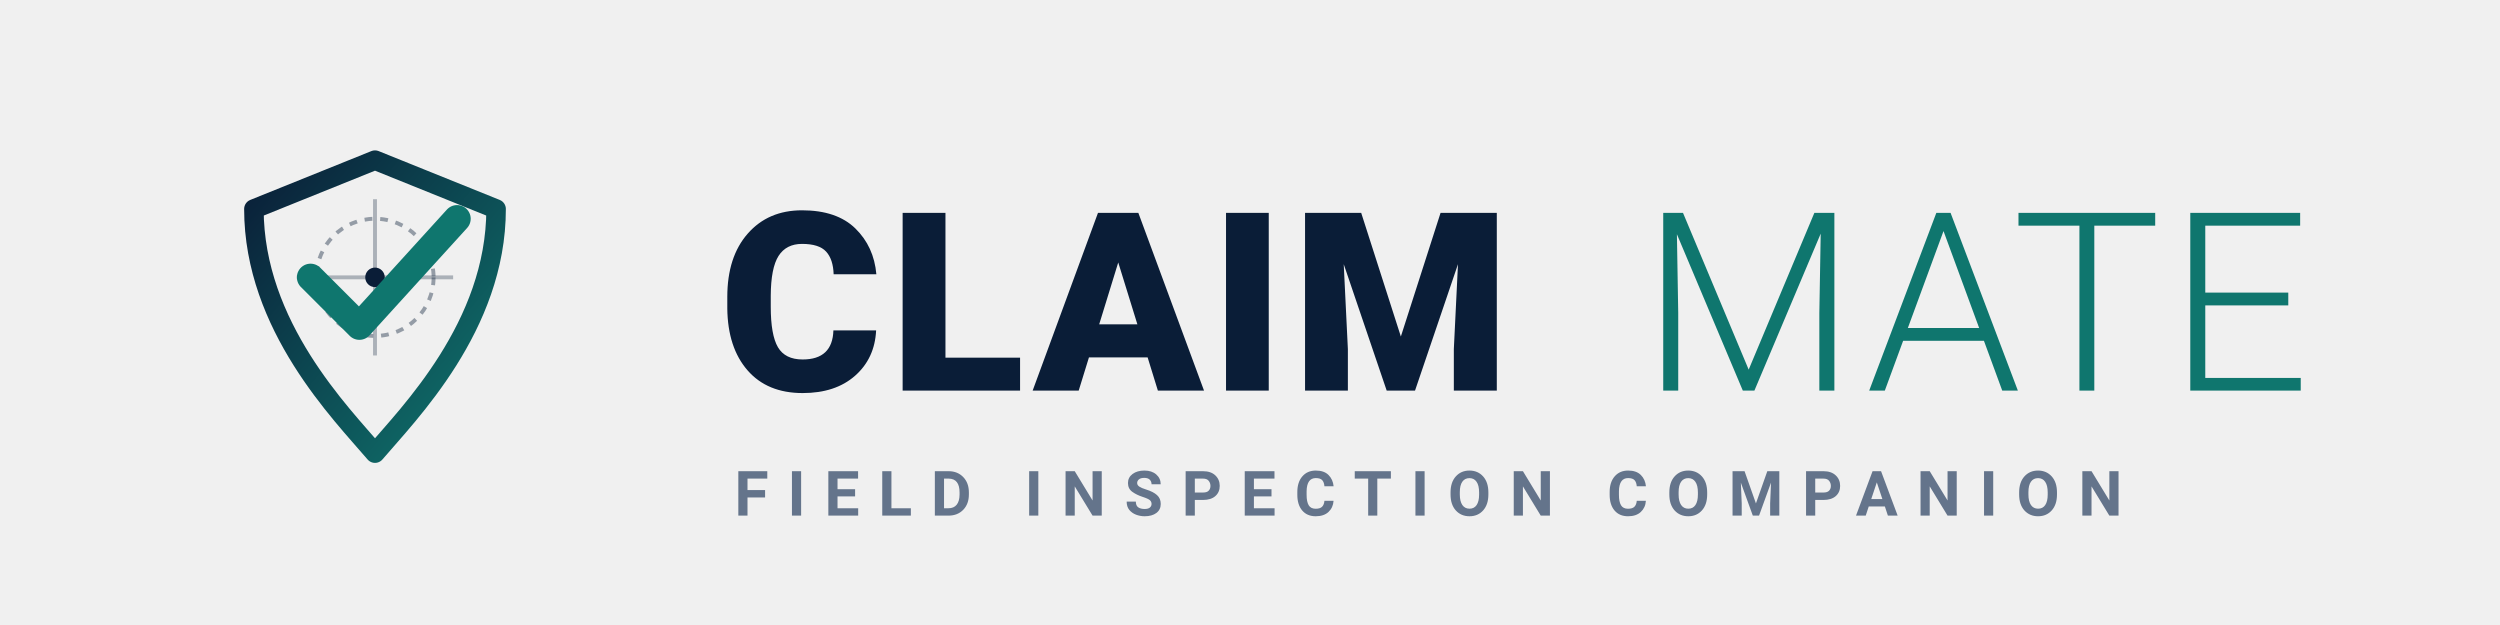
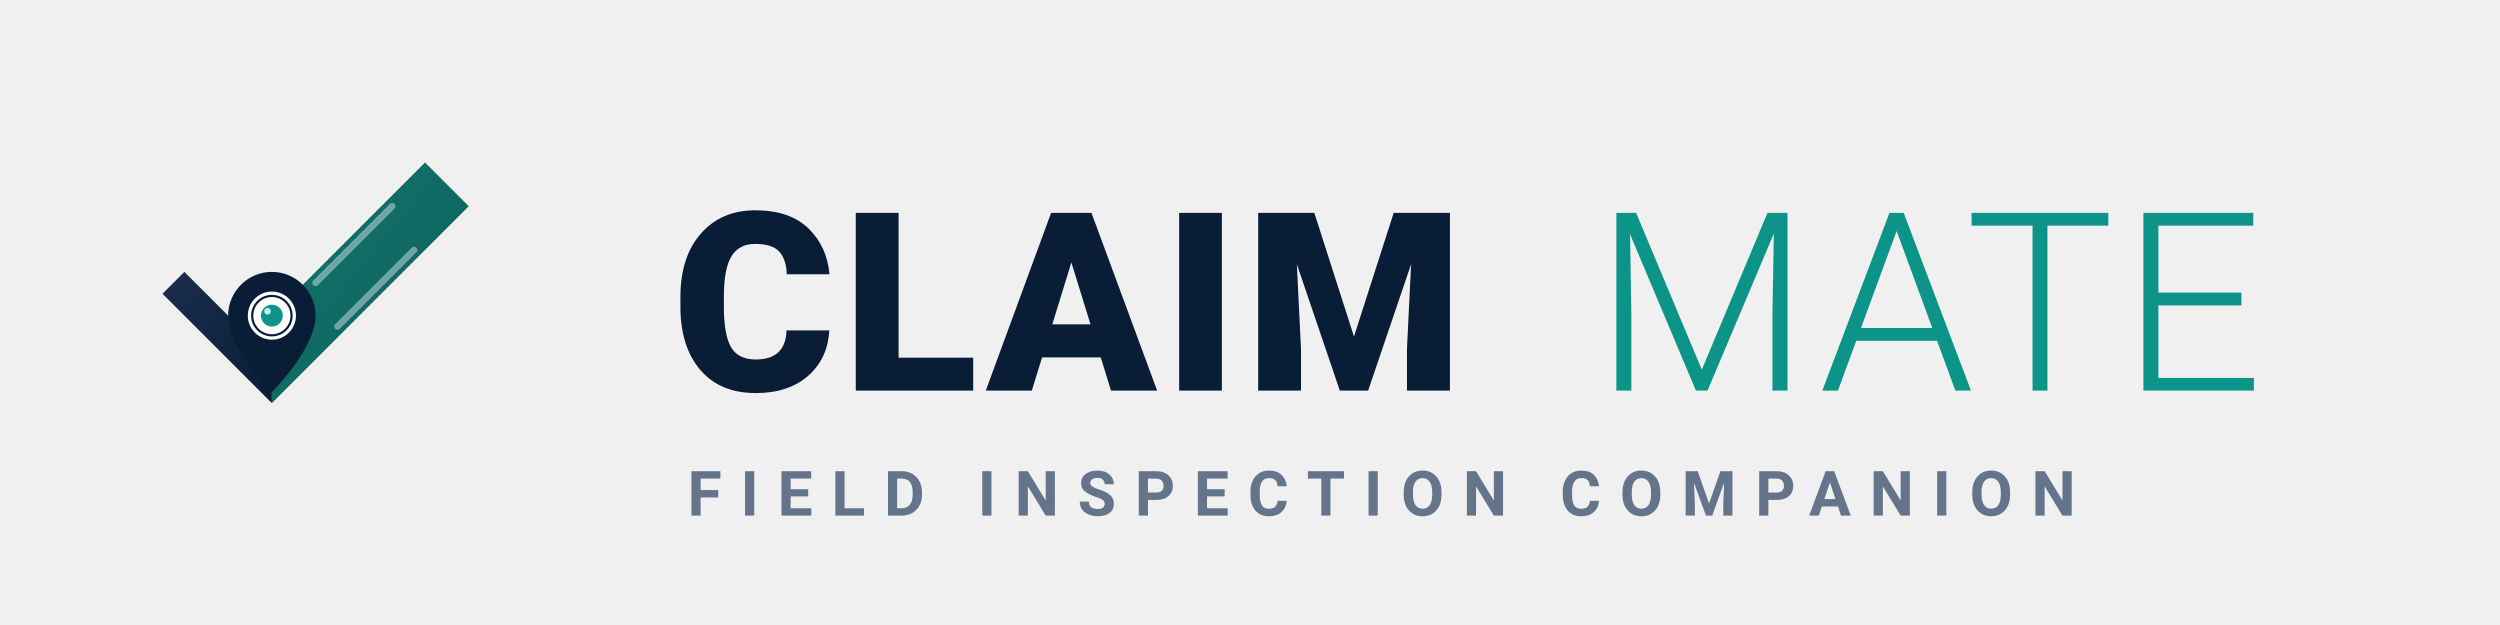
<svg xmlns="http://www.w3.org/2000/svg" viewBox="0 0 800 200" width="100%" height="100%">
  <defs>
-     <linearGradient id="accentGradLight" x1="0%" y1="0%" x2="100%" y2="100%">
-       <stop offset="0%" stop-color="#0A1D37" />
-       <stop offset="100%" stop-color="#0F766E" />
+     <linearGradient id="foldLeftLight" x1="0%" y1="0%" x2="100%" y2="100%">
+       <stop offset="0%" stop-color="#1A2D4C" />
+       <stop offset="100%" stop-color="#0A1D37" />
+     </linearGradient>
+     <linearGradient id="foldRightLight" x1="0%" y1="0%" x2="100%" y2="100%">
+       <stop offset="0%" stop-color="#0F766E" />
+       <stop offset="100%" stop-color="#115E59" />
    </linearGradient>
  </defs>
  <rect width="800" height="200" fill="none" />
-   <g transform="translate(40, 20) scale(0.3125)">
-     <path d="M 256,100 L 380,150 C 380,270 290,360 256,400 C 222,360 132,270 132,150 Z" fill="none" stroke="url(#accentGradLight)" stroke-width="20" stroke-linejoin="round" />
-     <circle cx="256" cy="220" r="60" fill="none" stroke="#0A1D37" stroke-width="4" stroke-dasharray="8 8" opacity="0.4" />
-     <line x1="256" y1="140" x2="256" y2="300" stroke="#0A1D37" stroke-width="4" opacity="0.3" />
-     <line x1="176" y1="220" x2="336" y2="220" stroke="#0A1D37" stroke-width="4" opacity="0.3" />
-     <circle cx="256" cy="220" r="10" fill="#0A1D37" />
-     <path d="M 190,220 L 240,270 L 340,160" fill="none" stroke="#0F766E" stroke-width="28" stroke-linecap="round" stroke-linejoin="round" />
+   <g transform="translate(10, 10) scale(0.35)">
+     <path d="M 120,240 L 220,340 L 220,300 L 140,220 Z" fill="url(#foldLeftLight)" />
+     <path d="M 220,340 L 400,160 L 360,120 L 220,260 Z" fill="url(#foldRightLight)" />
+     <line x1="260" y1="230" x2="330" y2="160" stroke="#FFFFFF" stroke-width="6" opacity="0.4" stroke-linecap="round" />
+     <line x1="280" y1="270" x2="350" y2="200" stroke="#FFFFFF" stroke-width="6" opacity="0.4" stroke-linecap="round" />
+     <g transform="translate(180, 220)">
+       <path d="M 40,0 C 18,0 0,18 0,40 C 0,70 40,110 40,110 C 40,110 80,70 80,40 C 80,18 62,0 40,0 Z" fill="#0A1D37" />
+       <circle cx="40" cy="40" r="22" fill="#FFFFFF" />
+       <circle cx="40" cy="40" r="18" fill="none" stroke="#0A1D37" stroke-width="2" />
+       <circle cx="40" cy="40" r="10" fill="#0D9488" />
+       <circle cx="36" cy="36" r="3" fill="#FFFFFF" opacity="0.8" />
+     </g>
  </g>
-   <text x="230" y="125" font-family="-apple-system, BlinkMacSystemFont, 'Segoe UI', Roboto, Helvetica, Arial, sans-serif" font-size="80" font-weight="800" fill="#0A1D37" letter-spacing="2">CLAIM</text>
-   <text x="525" y="125" font-family="-apple-system, BlinkMacSystemFont, 'Segoe UI', Roboto, Helvetica, Arial, sans-serif" font-size="80" font-weight="300" fill="#0F766E" letter-spacing="2">MATE</text>
-   <text x="235" y="165" font-family="-apple-system, BlinkMacSystemFont, 'Segoe UI', Roboto, Helvetica, Arial, sans-serif" font-size="20" font-weight="600" fill="#64748B" letter-spacing="6">FIELD INSPECTION COMPANION</text>
+   <text x="215" y="125" font-family="-apple-system, BlinkMacSystemFont, 'Segoe UI', Roboto, Helvetica, Arial, sans-serif" font-size="80" font-weight="800" fill="#0A1D37" letter-spacing="2">CLAIM</text>
+   <text x="510" y="125" font-family="-apple-system, BlinkMacSystemFont, 'Segoe UI', Roboto, Helvetica, Arial, sans-serif" font-size="80" font-weight="300" fill="#0D9488" letter-spacing="2">MATE</text>
+   <text x="220" y="165" font-family="-apple-system, BlinkMacSystemFont, 'Segoe UI', Roboto, Helvetica, Arial, sans-serif" font-size="20" font-weight="600" fill="#64748B" letter-spacing="6">FIELD INSPECTION COMPANION</text>
</svg>
